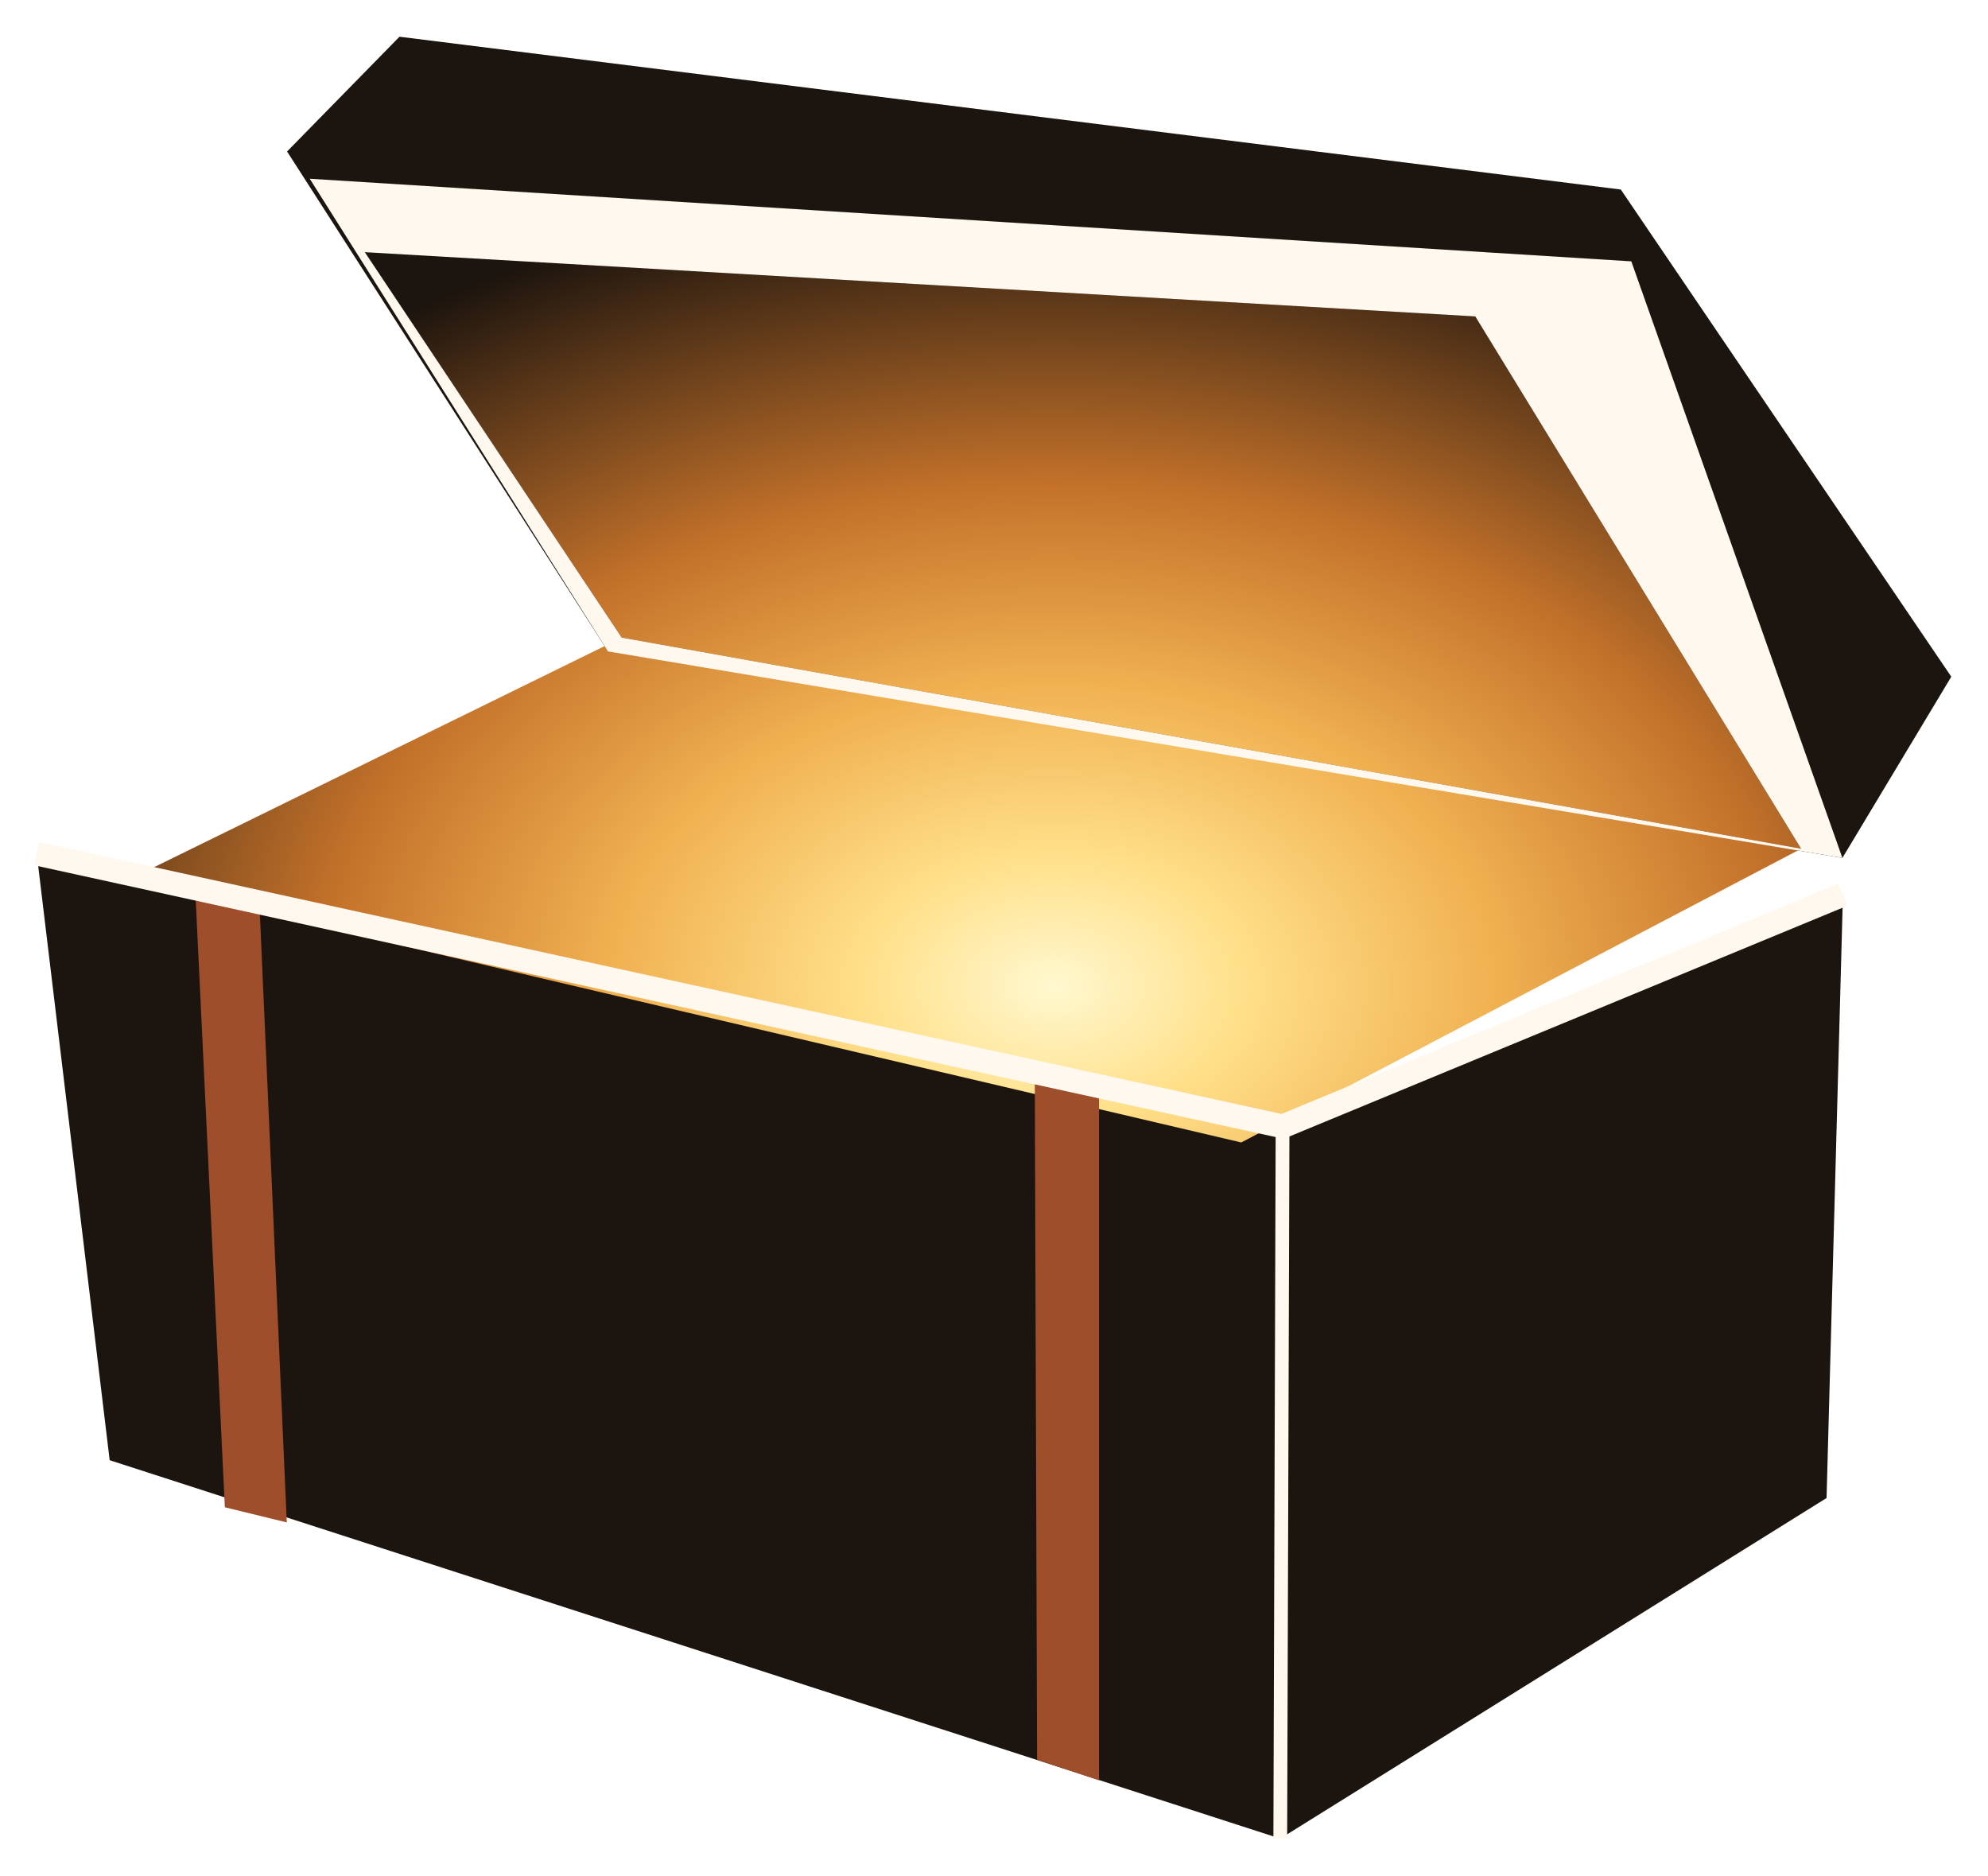
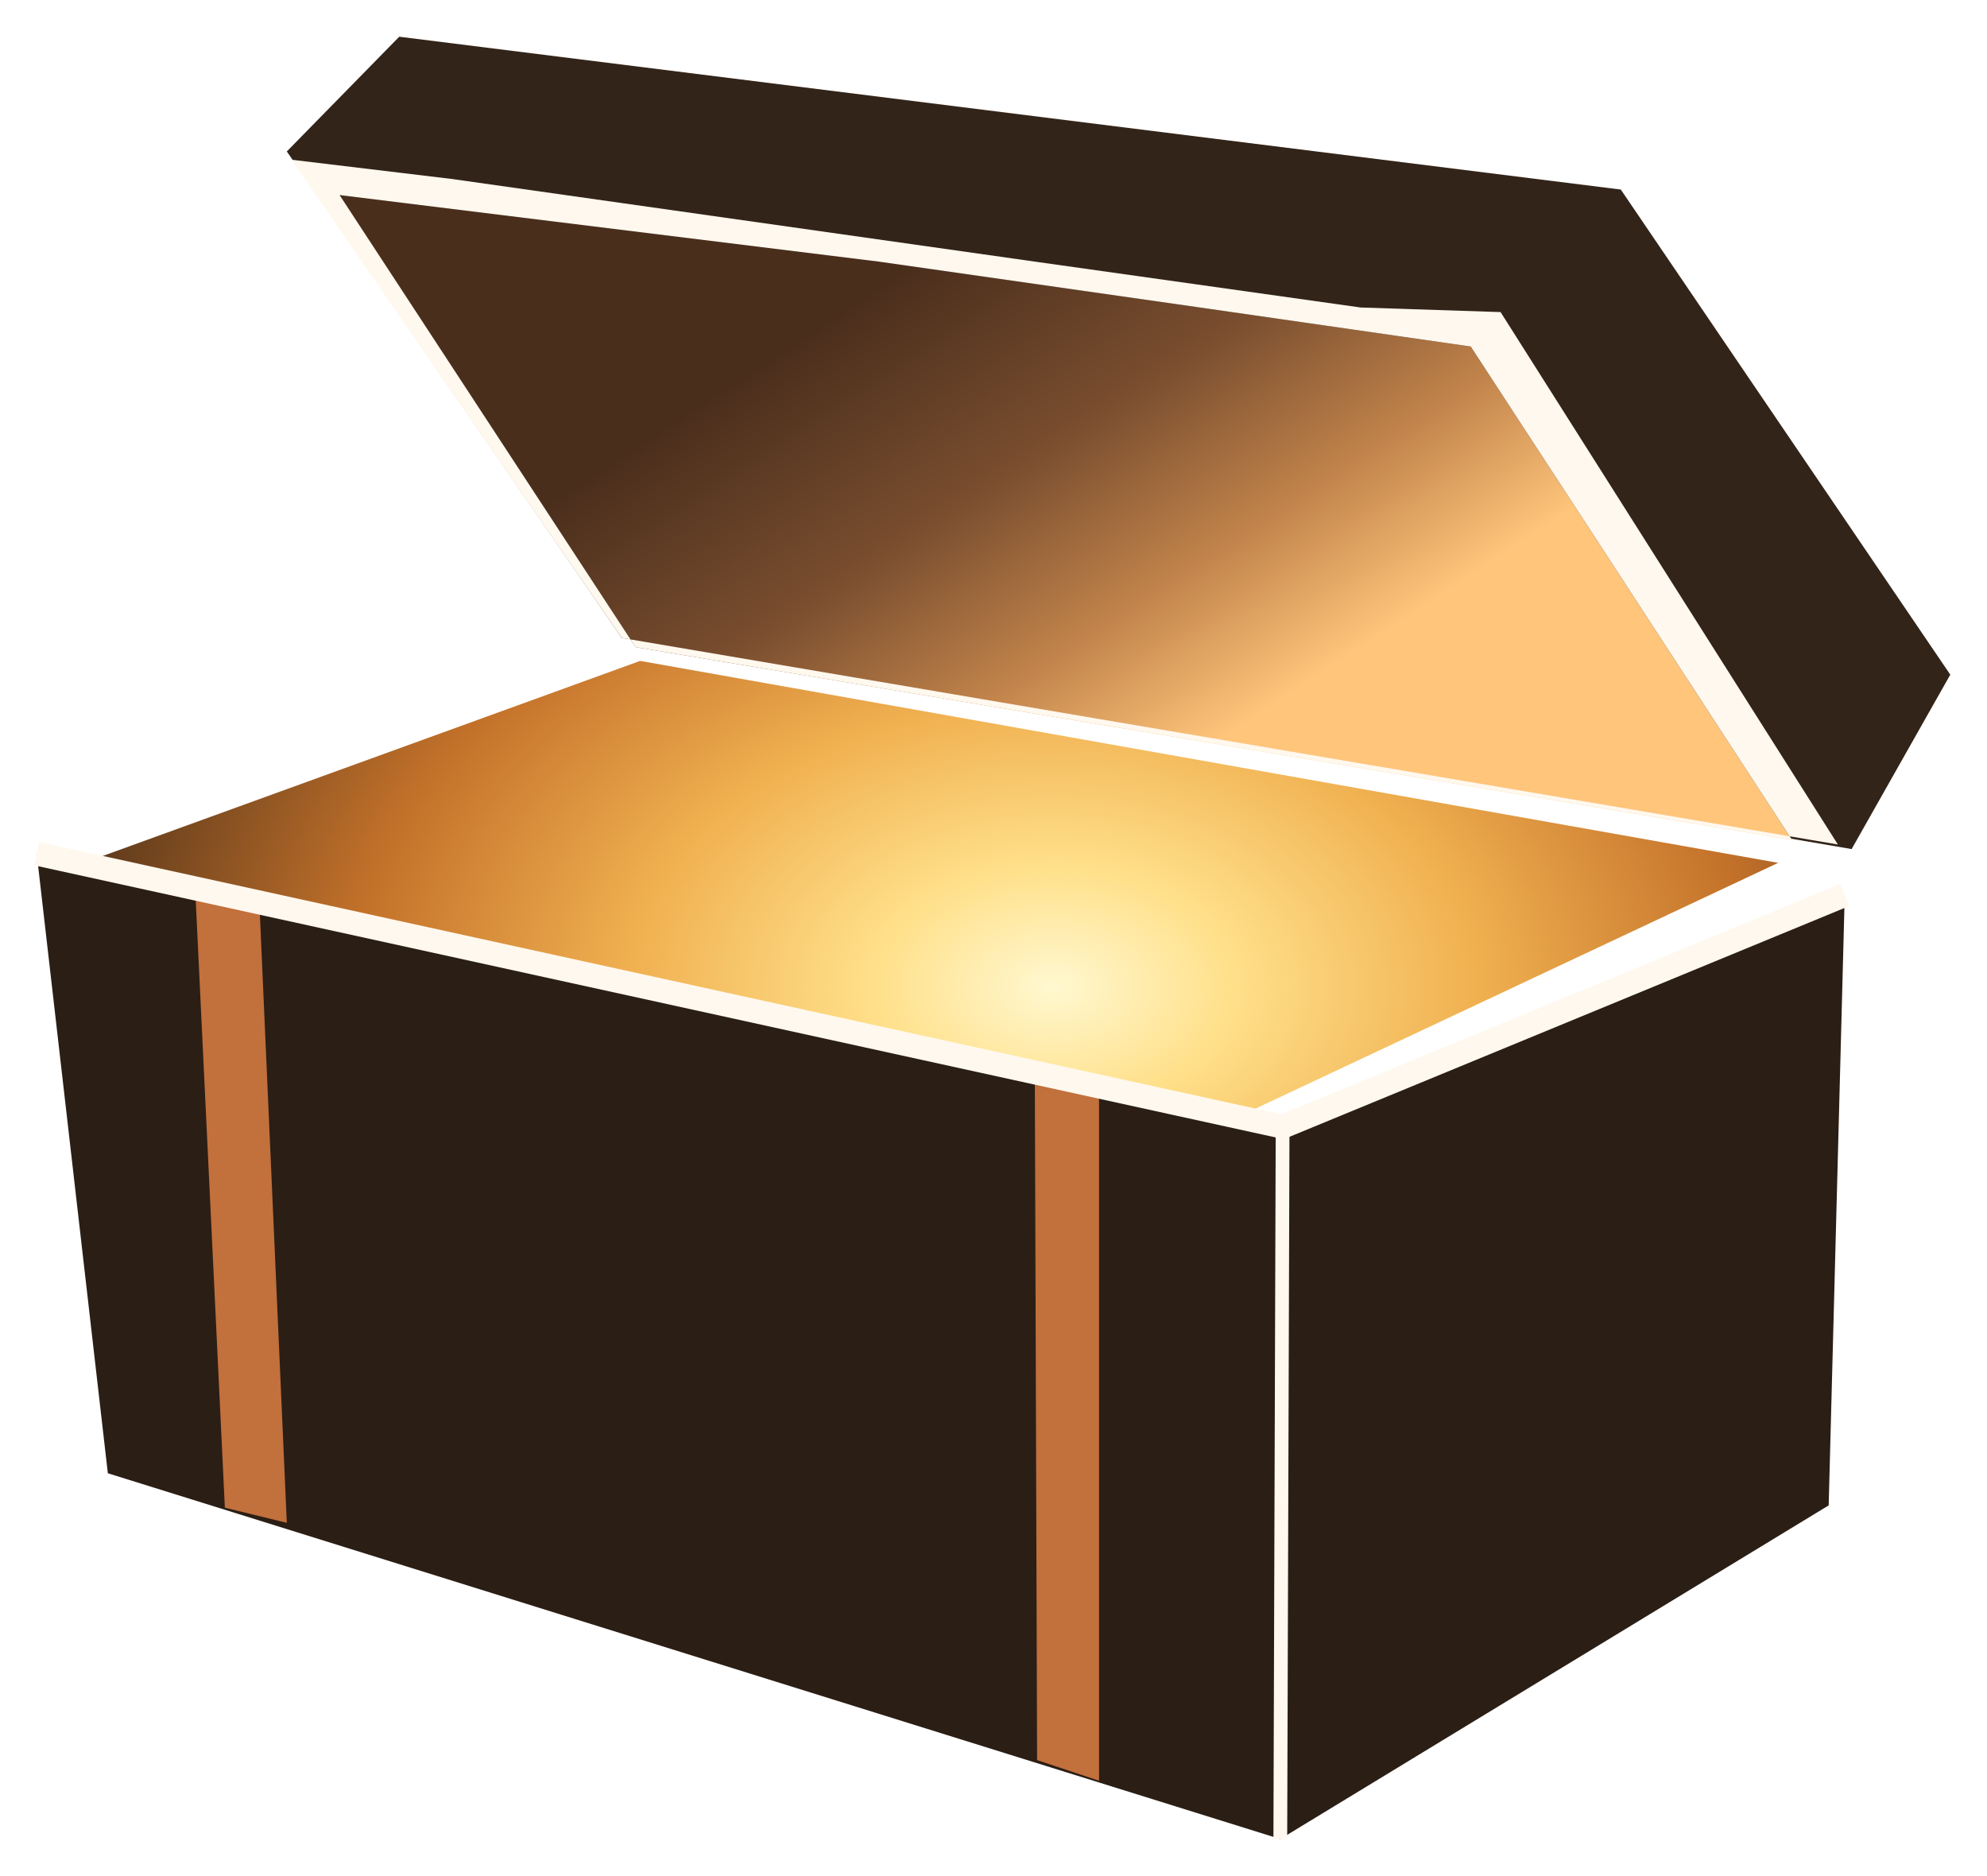
- <svg xmlns="http://www.w3.org/2000/svg" width="433.230" height="408.650" viewBox="12.500 13.050 433.230 408.650">
+ <svg xmlns="http://www.w3.org/2000/svg" width="433.000" height="408.700" viewBox="12.500 13.000 433.000 408.700">
  <defs>
-     <radialGradient id="glow" cx="242.0" cy="228.0" r="200.0" gradientUnits="userSpaceOnUse" gradientTransform="translate(242.0,228.0) scale(1.28 0.88) translate(-242.0,-228.0)">
+     <radialGradient id="glow" cx="242.0" cy="228.0" r="200.0" gradientUnits="userSpaceOnUse" gradientTransform="translate(242.0,228.0) scale(1.22 0.82) translate(-242.0,-228.0)">
      <stop offset="0%" stop-color="#FFF8D0" />
      <stop offset="16%" stop-color="#FFE08A" />
      <stop offset="38%" stop-color="#F0B050" />
      <stop offset="62%" stop-color="#C4722A" />
-       <stop offset="100%" stop-color="#1C140E" />
+       <stop offset="100%" stop-color="#2B1E15" />
    </radialGradient>
+     <linearGradient id="lidglow" gradientUnits="userSpaceOnUse" x1="209.75" y1="72.00" x2="277.00" y2="175.00">
+       <stop offset="0%" stop-color="#4A2E1C" />
+       <stop offset="40%" stop-color="#7A4E2F" />
+       <stop offset="72%" stop-color="#C2844B" />
+       <stop offset="100%" stop-color="#FFC57B" />
+     </linearGradient>
  </defs>
-   <polygon points="292.00,258.50 414.12,208.00 410.55,339.48 291.50,413.70" fill="#1C140E" stroke="none" />
-   <polygon points="20.50,199.06 292.00,258.50 291.50,413.70 36.40,331.24" fill="#1C140E" stroke="none" />
-   <polygon points="99.56,21.05 365.71,54.35 437.73,160.51 414.00,200.00 145.00,155.00 75.06,46.06" fill="#1C140E" stroke="none" />
-   <polygon points="40.00,205.00 283.00,262.00 405.00,198.00 148.00,152.00" fill="url(#glow)" stroke="none" />
-   <polygon points="92.00,68.00 334.00,82.00 405.00,198.00 148.00,152.00" fill="url(#glow)" stroke="none" />
-   <polygon points="55.00,206.00 69.00,209.20 75.00,344.80 61.50,341.50" fill="#9E4E2A" stroke="none" />
-   <polygon points="238.00,246.50 252.00,249.80 252.00,401.00 238.50,396.50" fill="#9E4E2A" stroke="none" />
-   <path d="M80.00,52.00 L368.00,70.00 L414.00,200.00 L145.00,155.00 Z M92.00,68.00 L148.00,152.00 L405.00,198.00 L334.00,82.00 Z" fill="#FFF8EE" stroke="none" fill-rule="evenodd" />
-   <polyline points="20.50,199.06 292.00,258.50 414.12,208.00" fill="none" stroke="#FFF8EE" stroke-width="5.2" stroke-linecap="butt" stroke-linejoin="miter" />
+   <polygon points="292.00,258.50 414.50,208.00 411.00,341.00 291.50,413.70" fill="#2B1E15" stroke="none" />
+   <polygon points="20.50,199.00 292.00,258.50 291.50,413.70 36.00,334.00" fill="#2B1E15" stroke="none" />
+   <polygon points="99.50,21.00 365.70,54.30 437.50,160.00 416.00,198.00 148.00,152.00 75.00,46.00" fill="#332419" stroke="none" />
+   <polygon points="28.00,202.00 283.00,256.00 400.00,201.00 152.00,157.00" fill="url(#glow)" stroke="none" />
+   <polygon points="86.50,55.50 204.00,70.00 274.00,80.00 333.00,88.50 403.00,196.00 151.00,154.00" fill="url(#lidglow)" stroke="none" />
+   <polygon points="55.00,206.00 69.00,209.20 75.00,344.80 61.50,341.50" fill="#C2703C" stroke="none" />
+   <polygon points="238.00,246.50 252.00,249.80 252.00,401.00 238.50,396.50" fill="#C2703C" stroke="none" />
+   <path d="M76.00,47.80 L111.00,52.00 L238.00,70.00 L309.00,80.00 L339.50,81.00 L413.00,197.00 L148.00,152.00 Z M86.50,55.50 L204.00,70.00 L274.00,80.00 L333.00,88.50 L403.00,196.00 L151.00,154.00 Z" fill="#FFF8EE" stroke="none" fill-rule="evenodd" />
+   <polyline points="20.50,199.00 292.00,258.50 414.50,208.00" fill="none" stroke="#FFF8EE" stroke-width="5.2" stroke-linecap="butt" stroke-linejoin="miter" />
  <line x1="292.00" y1="258.50" x2="291.50" y2="413.70" stroke="#FFF8EE" stroke-width="3.0" stroke-linecap="butt" fill="none" />
</svg>
